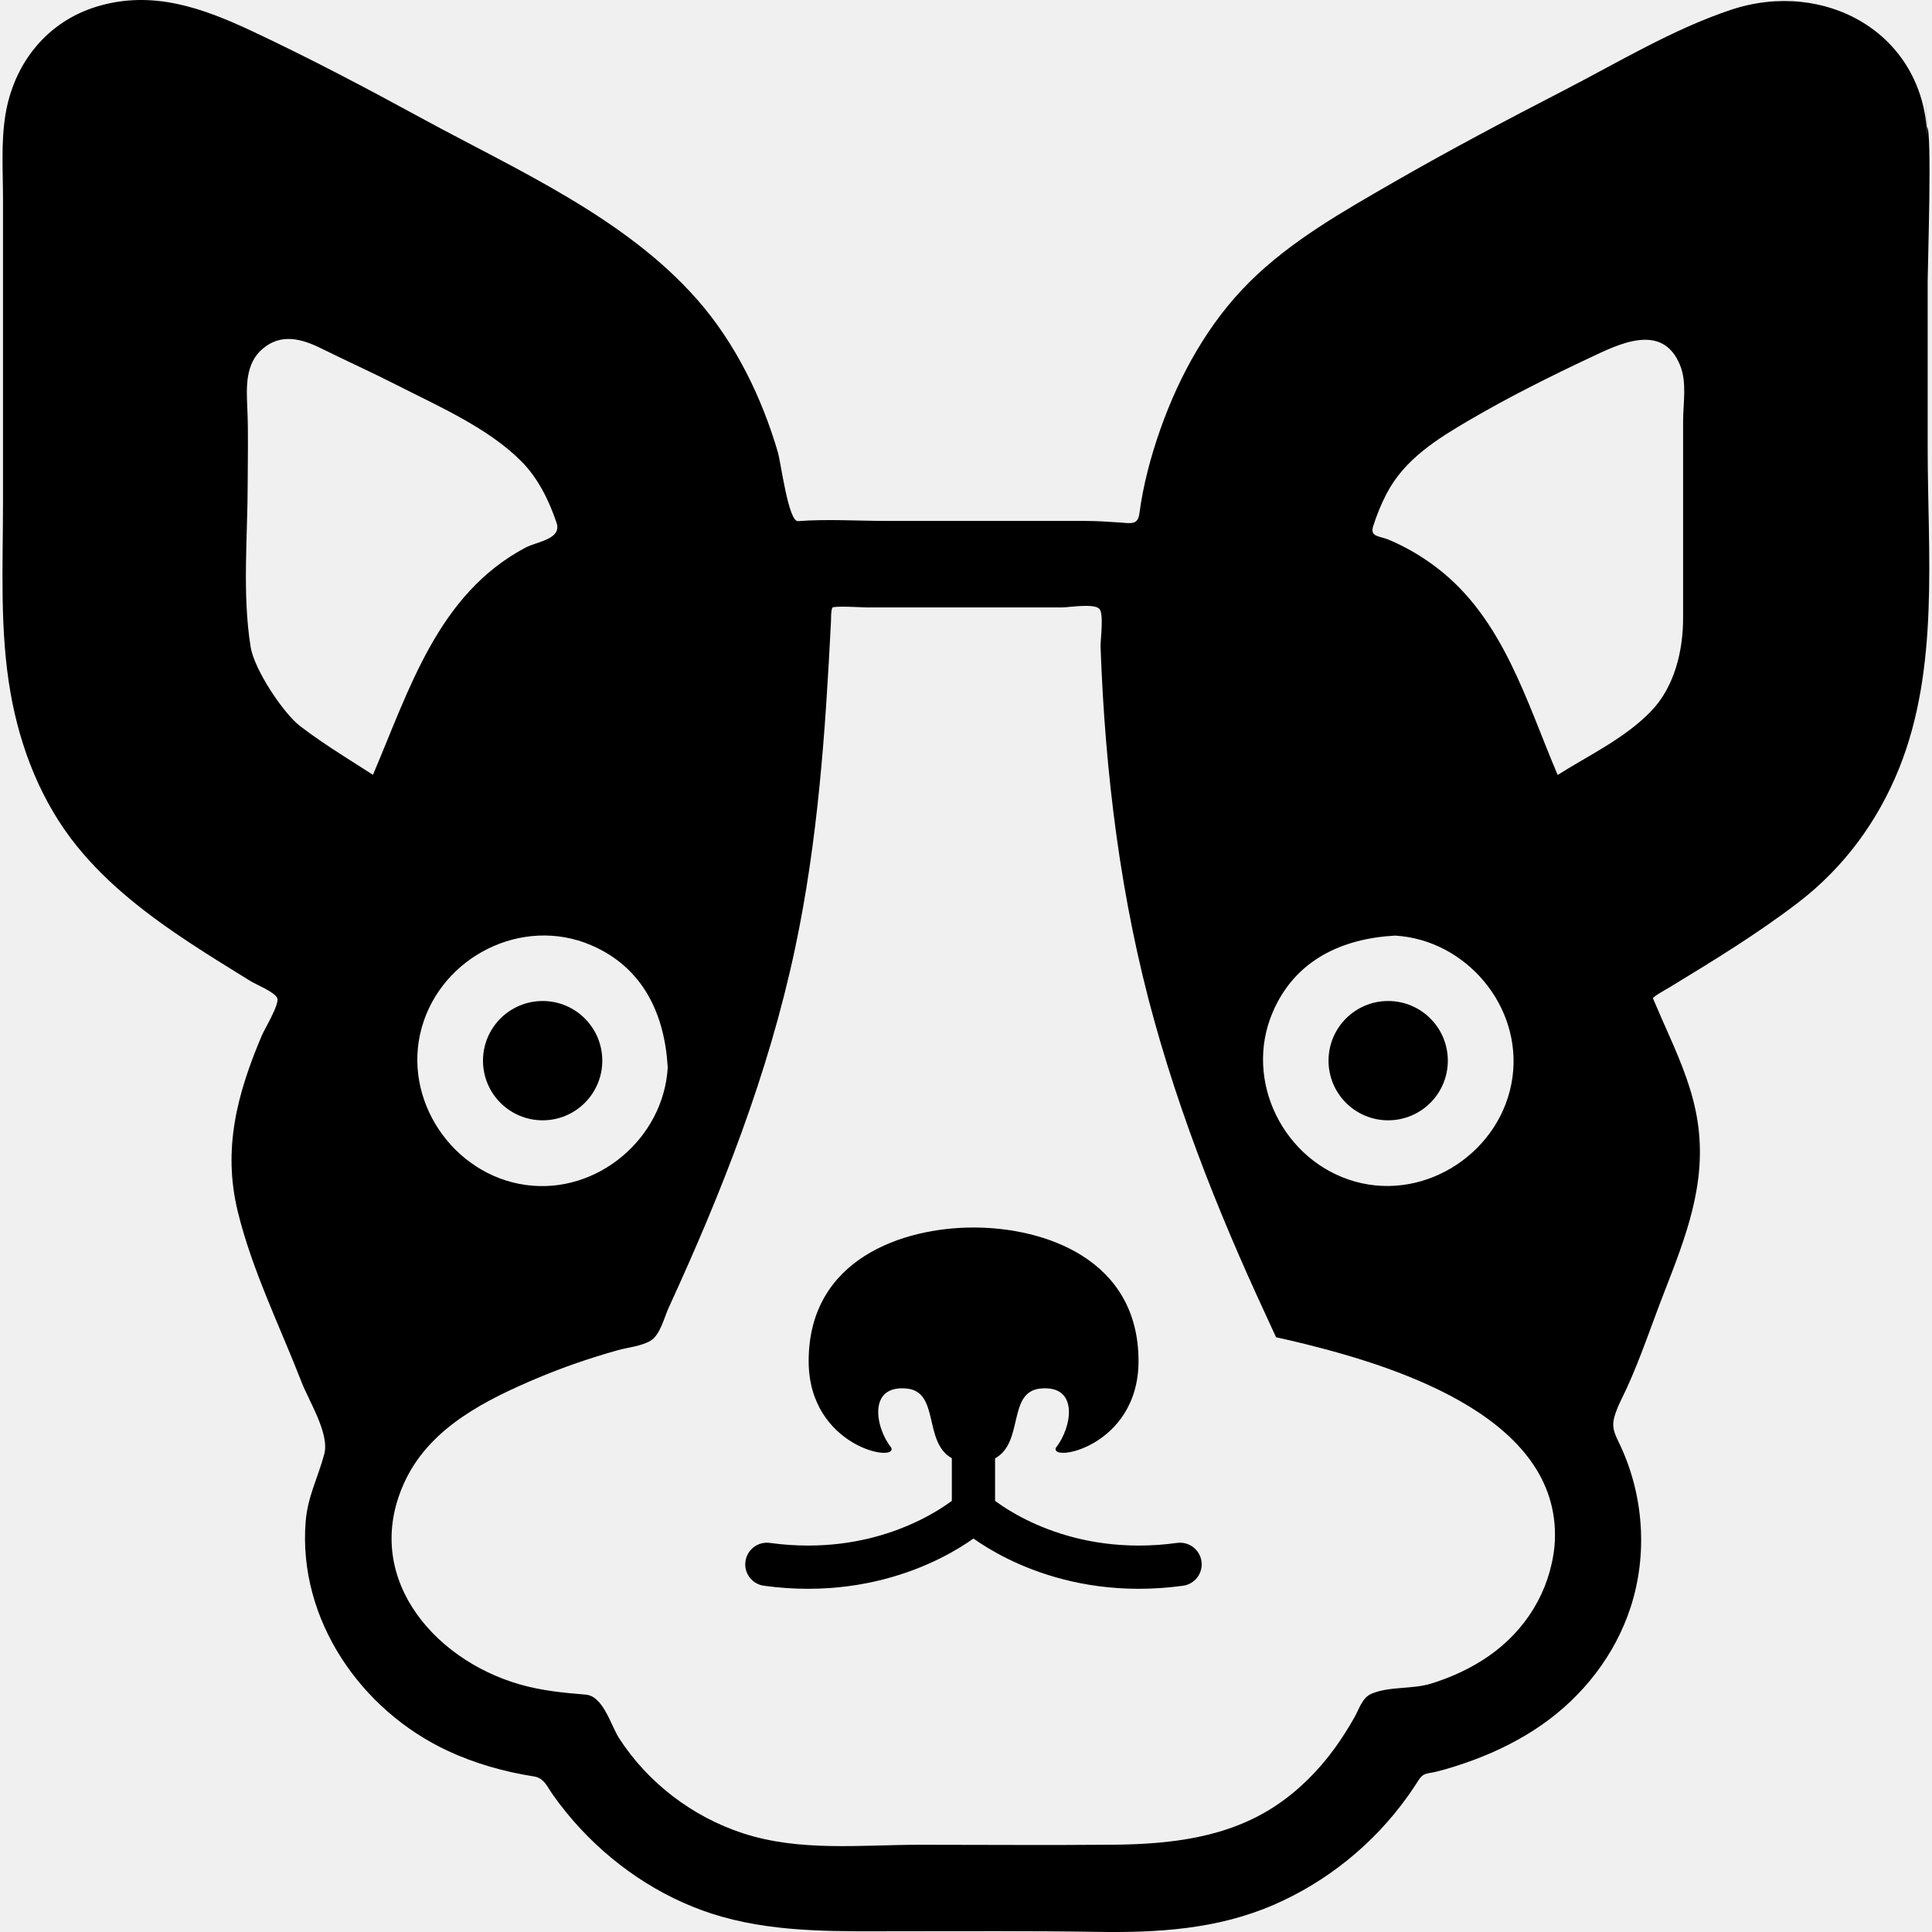
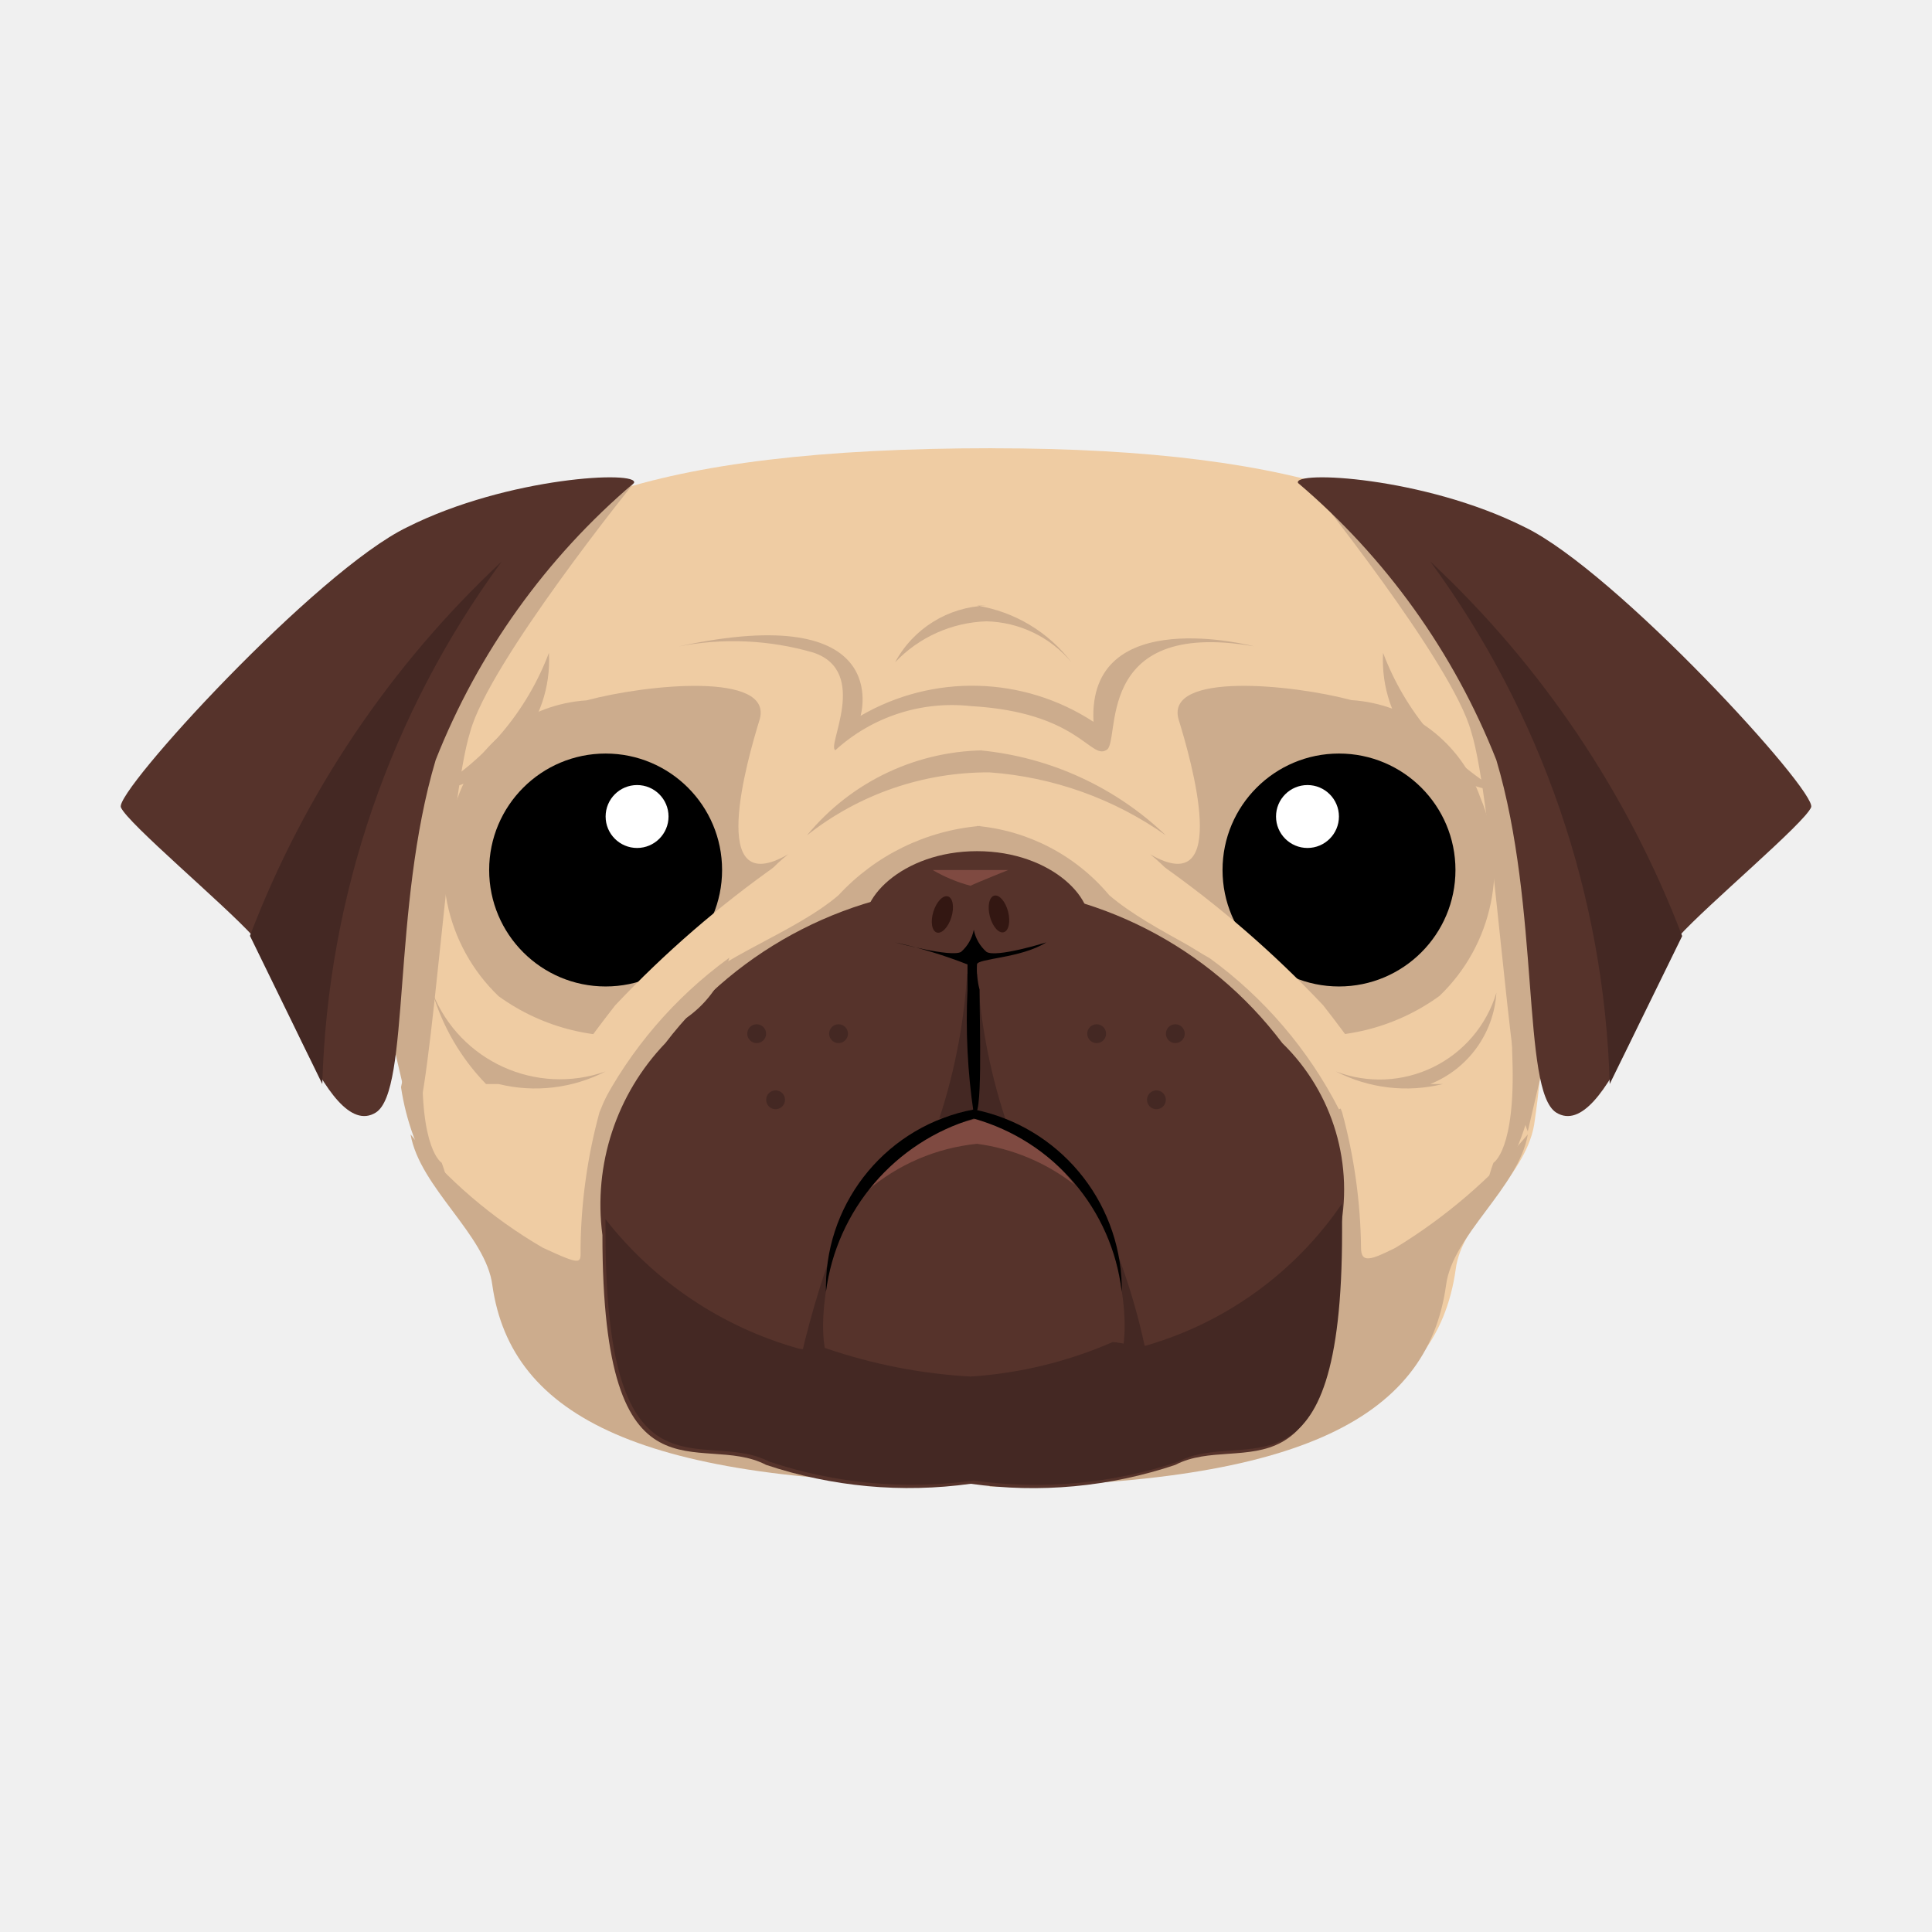
- <svg xmlns="http://www.w3.org/2000/svg" height="800px" width="800px" version="1.1" id="_x32_" viewBox="0 0 512 512" xml:space="preserve">
-   <style type="text/css">
- 	.st0{fill:#000000;}
- </style>
-   <g>
-     <path class="st0" d="M84.912,429.181l0.017,0.044c-0.004-0.009-0.004-0.018-0.004-0.018   C84.92,429.198,84.915,429.189,84.912,429.181z" />
-     <path class="st0" d="M434.209,398.487l0.018,0.06c0-0.009-0.009-0.026-0.009-0.034c-0.009-0.026-0.009-0.053-0.009-0.078V398.487z" />
-     <path class="st0" d="M311.954,408.886c-3.561,0.487-6.95,0.704-10.164,0.704c-12.841,0-22.901-3.422-29.764-6.82   c-3.428-1.694-6.047-3.388-7.768-4.622c-0.208-0.157-0.365-0.27-0.552-0.408v-11.268c7.706-4.205,3.223-17.61,11.998-18.488   c10.404-1.042,8.319,10.399,4.166,15.603c-2.086,4.17,21.85,0,21.85-22.893c0-27.062-24.974-35.394-43.717-35.394   c-18.731,0-43.7,8.332-43.7,35.394c0,22.893,23.93,27.063,21.849,22.893c-4.17-5.204-6.246-16.646,4.162-15.603   c8.757,0.877,4.309,14.222,11.932,18.462v11.294c-1.915,1.424-5.269,3.657-9.96,5.812c-6.79,3.119-16.268,6.038-28.122,6.038   c-3.21,0-6.603-0.217-10.165-0.704c-3.137-0.425-6.026,1.772-6.451,4.909c-0.43,3.136,1.768,6.02,4.904,6.446   c4.078,0.556,7.988,0.808,11.711,0.808c14.904,0,26.75-3.996,34.855-8.01c3.836-1.903,6.816-3.796,8.958-5.308   c2.146,1.512,5.125,3.406,8.962,5.308c8.105,4.014,19.947,8.01,34.851,8.01c3.718,0,7.628-0.252,11.711-0.808   c3.145-0.426,5.334-3.31,4.908-6.446C317.984,410.658,315.091,408.469,311.954,408.886z" />
-     <path class="st0" d="M127.999,281.089c0,8.731,7.072,15.804,15.816,15.804c8.718,0,15.799-7.072,15.799-15.804   c0-8.732-7.08-15.812-15.799-15.812C135.07,265.277,127.999,272.357,127.999,281.089z" />
-     <path class="st0" d="M510.853,74.363c0-3.31,1.216-40.146-0.182-40.737c0,0.017,0,0.034,0,0.051c0.078,0.296,0.078,1.773,0.06,2.12   c0-0.277-0.018-1.094-0.06-2.12c-0.009-0.034-0.009-0.078-0.027-0.078c0.009,0,0.018,0.018,0.027,0.027   c-0.174-4.709-0.6-13.78,0.052,2.233C509.619,8.57,483.477-5.643,458.717,2.602c-15.352,5.117-29.929,13.952-44.282,21.355   c-15.222,7.854-30.382,15.864-45.229,24.412c-13.301,7.671-27.08,15.447-38.052,26.341c-10.878,10.799-18.575,24.683-23.649,39.052   c-2.545,7.237-4.552,14.734-5.56,22.354c-0.4,3.05-2.259,2.563-5.03,2.363c-3.158-0.217-6.199-0.425-9.374-0.425   c-17.48,0-34.964,0-52.444,0c-7.81,0-15.834-0.539-23.618,0.052c-2.541,0.191-4.522-15.499-5.36-18.348   c-4.284-14.543-11.194-28.748-21.225-40.216c-19.135-21.876-47.857-34.438-72.921-48.087C97.135,23.366,82.188,15.476,66.889,8.292   C53.748,2.124,40.539-2.654,25.956,1.654C12.464,5.634,3.646,16.78,1.427,30.481c-1.182,7.324-0.63,14.942-0.63,22.327   c0,9.018,0,18.036,0,27.062c0,17.741,0,35.481,0,53.222c0,16.855-0.934,34.022,2.024,50.702   c2.602,14.63,8.153,28.808,17.545,40.433c8.283,10.26,18.879,18.331,29.816,25.559c5.335,3.518,10.786,6.864,16.225,10.226   c1.507,0.93,6.398,2.876,7.076,4.509c0.647,1.538-3.41,8.279-4.066,9.826c-6.538,15.412-10.483,30.077-6.39,46.792   c3.796,15.526,11.155,30.355,16.924,45.22c1.916,4.935,7.41,13.57,5.991,18.948c-1.664,6.291-4.427,11.295-4.948,18.01   c-2.015,25.899,14.644,49.964,37.692,60.684c7.202,3.354,14.987,5.552,22.824,6.776c2.667,0.417,3.47,2.659,4.848,4.632   c2.319,3.309,4.878,6.454,7.641,9.409c10.126,10.816,23.105,19.138,37.406,23.162c15.394,4.326,31.55,3.814,47.387,3.814   c17.206,0,34.417-0.113,51.619,0.166c16.229,0.269,32.058-0.626,47.14-7.159c14.126-6.134,26.463-16.117,35.428-28.644   c1.026-1.424,2.007-2.884,2.937-4.37c1.312-2.084,2.398-1.694,4.709-2.268c3.414-0.851,6.776-1.946,10.069-3.171   c6.298-2.354,12.363-5.394,17.889-9.244c10.92-7.602,19.452-18.513,23.57-31.232c4.492-13.874,3.458-29.416-2.685-42.64   c-1.311-2.84-2.536-4.63-1.616-7.819c0.764-2.711,2.18-5.161,3.336-7.706c3.666-8.062,6.49-16.602,9.695-24.847   c5.856-15.09,11.529-29.216,8.984-45.749c-1.207-7.837-4.188-15.152-7.376-22.363c-1.502-3.38-2.98-6.768-4.439-10.174   c-0.156-0.374,3.996-2.675,4.326-2.875c11.607-7.063,23.378-14.248,34.169-22.519c12.128-9.296,21.103-21.519,26.785-35.68   c10.642-26.594,7.524-56.696,7.524-84.732C510.853,103.971,510.853,89.166,510.853,74.363z M337.279,268.248   c5.986-13.961,18.54-19.539,32.415-20.303c18.8,1.086,33.744,18.714,31.119,37.601c-2.693,19.434-22.71,32.918-41.692,27.583   C340.207,307.83,329.487,286.423,337.279,268.248z M176.954,282.914c-1.09,18.792-18.718,33.735-37.6,31.119   c-19.435-2.702-32.918-22.718-27.593-41.701c5.3-18.914,26.715-29.643,44.89-21.85C170.608,256.468,176.185,269.03,176.954,282.914   z M91.658,200.77c-0.018-0.009-0.036-0.027-0.053-0.035C91.953,200.961,92.148,201.092,91.658,200.77z M98.834,205.332   c-2.672-1.686-5.334-3.389-7.992-5.1c-3.914-2.519-7.767-5.064-11.447-7.914c-4.196-3.258-11.984-14.709-12.98-20.912   c-2.254-14.066-0.773-29.208-0.773-43.422c0-6.568,0.196-13.162-0.095-19.73c-0.252-5.63-0.621-11.963,4.17-15.924   c4.87-4.04,10.266-2.545,15.404,0c6.62,3.276,13.353,6.308,19.934,9.661c11.033,5.638,24.356,11.408,33.183,20.338   c4.383,4.43,7.254,10.313,9.24,16.16c1.503,4.448-5.117,4.978-8.301,6.681C116.022,157.496,108.482,182.752,98.834,205.332z    M411.951,409.85c0,0.018-0.009,0.044-0.018,0.078c0.009-0.009,0.009-0.017,0.009-0.017c-0.009,0.035-0.009,0.121-0.026,0.243   c-0.018,0.182-0.027,0.278,0.035-0.27c-1.938,18.627-0.287,2.624-0.035,0.27c0-0.07,0.017-0.157,0.017-0.226   c-1.233,11.833-7.636,22.146-17.358,28.913c-4.657,3.241-9.87,5.639-15.273,7.316c-5.091,1.572-10.999,0.677-15.829,2.693   c-2.477,1.034-3.284,4.075-4.518,6.238c-1.633,2.893-3.406,5.708-5.37,8.392c-4.257,5.83-9.409,10.991-15.429,15.005   c-12.823,8.557-28.01,10.234-43.057,10.382c-17.098,0.156-34.199,0.017-51.293,0.017c-15.633,0-31.858,1.903-46.984-3.067   c-13.366-4.388-25.151-13.371-32.778-25.212c-2.18-3.38-4.157-11.138-8.827-11.512c-5.925-0.486-11.664-1.042-17.41-2.693   c-23.653-6.776-42.393-29.556-30.212-54.446c6.746-13.779,21.185-20.99,34.829-26.75c6.911-2.92,14.027-5.334,21.242-7.368   c2.75-0.773,6.281-1.068,8.762-2.545c2.523-1.502,3.614-6.203,4.747-8.67c14.161-30.807,26.468-62.022,33.527-95.287   c6.082-28.652,8.036-57.427,9.513-86.583c0.057-1.138-0.056-2.606,0.352-3.692c0.222-0.582,8.232-0.087,8.961-0.087   c9.057,0,18.11,0,27.166,0c8.236,0,16.472,0,24.713,0c2.015,0,8.392-1.129,9.908,0.357c1.294,1.26,0.283,8.331,0.343,10.043   c1.204,33.595,5.304,67.131,14.361,99.562c4.326,15.507,9.635,30.729,15.611,45.68c2.885,7.211,5.926,14.361,9.088,21.468   c1.599,3.589,3.241,7.168,4.891,10.739c0.86,1.858,1.712,3.718,2.563,5.568c2.572,0.556,5.143,1.147,7.706,1.79   C371.274,362.494,414.817,376.35,411.951,409.85z M446.05,166.28c0-0.208-0.009-0.434-0.009-0.66c0-0.009,0-0.009,0-0.018   C446.041,165.854,446.05,166.088,446.05,166.28z M446.041,111.572c0,6.238,0,12.484,0,18.731c0,11.103-0.017,22.206,0,33.309   c0.026,8.792-2.259,18.462-8.566,24.942c-6.985,7.185-16.298,11.52-24.673,16.812c-8.323-19.504-14.405-41.415-31.954-54.856   c-3.945-3.023-8.245-5.56-12.823-7.488c-2.346-0.991-5.039-0.669-4.136-3.528c0.93-2.936,2.085-5.804,3.51-8.549   c4.795-9.278,13.474-14.63,22.223-19.738c10.304-6.021,20.99-11.346,31.78-16.438c7.697-3.631,19.113-9.374,23.787,1.903   C447.119,101.312,446.041,106.716,446.041,111.572z" />
-     <path class="st0" d="M367.869,296.892c8.74,0,15.82-7.072,15.82-15.804c0-8.732-7.08-15.812-15.82-15.812   c-8.723,0-15.794,7.08-15.794,15.812C352.074,289.82,359.146,296.892,367.869,296.892z" />
-   </g>
+ <svg xmlns="http://www.w3.org/2000/svg" width="800px" height="800px" viewBox="0 0 32 32">
+   <path d="M25.514,12.846c-.052-.938.209-1.825-.209-2.554-1.043-1.825-3.649-2.867-8.863-2.867V7.372h0v.052c-5.735,0-8.185,1.043-9.227,2.867a5.6,5.6,0,0,0-.469,2.554,9.546,9.546,0,0,0-.261,2.45c.156,1.147.261,2.294.417,3.336.156.886,1.408,1.564,1.564,2.4.313,2.242,2.294,3.284,8.028,3.284v.261h-.1v-.261c5.213,0,7.4-1.043,7.716-3.284.1-.834,1.147-1.512,1.3-2.4.156-1.043.209-2.19.365-3.336A11.774,11.774,0,0,0,25.514,12.846Z" style="fill:#efcca3" />
+   <path d="M16.182,13.68a3.241,3.241,0,0,1,2.19,1.147c.73.626,1.929,1.043,2.45,1.616a4.715,4.715,0,0,1,1.408,1.981,8.9,8.9,0,0,1,.313,2.242c0,.261.156.209.573,0a9.02,9.02,0,0,0,2.19-1.877c-.156.886-1.251,1.668-1.355,2.5-.313,2.242-2.5,3.336-7.872,3.336h.313" style="fill:#ccac8d" />
+   <path d="M19.519,11.908c.209.678.886,3.024-.469,2.242a2.557,2.557,0,0,1,.938,1.564,1.831,1.831,0,0,0,1.3,1.408,3.479,3.479,0,0,0,2.554-.626,2.956,2.956,0,0,0,.678-3.284,2.43,2.43,0,0,0-2.137-1.616C21.4,11.334,19.31,11.126,19.519,11.908Z" style="fill:#ccac8d" />
+   <circle cx="22.178" cy="14.41" r="1.929" />
+   <circle cx="21.656" cy="13.524" r="0.521" style="fill:#fff" />
+   <path d="M19.206,14.306a17.68,17.68,0,0,1,2.711,2.346c.938,1.2.938,1.408.938,1.408l-.678.313a7.1,7.1,0,0,0-2.137-2.5c-1.2-.678-1.355-1.251-1.355-1.251Z" style="fill:#efcca3" />
+   <path d="M16.235,13.68a3.605,3.605,0,0,0-2.346,1.147c-.73.626-2.033,1.043-2.5,1.616a4.806,4.806,0,0,0-1.46,1.981,8.9,8.9,0,0,0-.313,2.242c0,.261.052.313-.626,0A7.972,7.972,0,0,1,6.8,18.789c.156.886,1.251,1.668,1.355,2.5.313,2.19,2.5,3.284,7.872,3.284h.365" style="fill:#ccac8d" />
+   <path d="M21.239,17.277a6.552,6.552,0,0,0-5.109-2.607h0a6.638,6.638,0,0,0-5.109,2.607,3.861,3.861,0,0,0-1.043,3.18c0,4.64,1.616,3.232,2.711,3.806a7.466,7.466,0,0,0,3.389.313h0a7.4,7.4,0,0,0,3.389-.313c1.095-.573,2.711.834,2.711-3.806A3.386,3.386,0,0,0,21.239,17.277Z" style="fill:#56332b" />
+   <path d="M16.026,15.974a9.549,9.549,0,0,1-.469,2.554l.573-.156Z" style="fill:#442823" />
+   <path d="M16.182,15.974a9.549,9.549,0,0,0,.469,2.554l-.573-.156Z" style="fill:#442823" />
+   <path d="M14.358,15.453c-.209-.521.573-1.355,1.825-1.355s2.033.834,1.825,1.355-1.043.678-1.825.678C15.348,16.13,14.566,15.974,14.358,15.453Z" style="fill:#56332b" />
+   <path d="M16.182,15.974c0-.1.73-.1,1.147-.365,0,0-.834.261-.991.156a.656.656,0,0,1-.209-.365.656.656,0,0,1-.209.365c-.156.1-1.095-.156-1.095-.156a8.058,8.058,0,0,1,1.2.365v.417a10.492,10.492,0,0,0,.1,2.033c.156.209.1-1.46.1-2.033A1.3,1.3,0,0,1,16.182,15.974Z" />
+   <path d="M16.182,18.945a3.35,3.35,0,0,1,1.616.678,3.121,3.121,0,0,0-1.616-1.095,3.036,3.036,0,0,0-1.825,1.2A3.312,3.312,0,0,1,16.182,18.945Z" style="fill:#7f4a41" />
+   <path d="M16.078,22.8a8.9,8.9,0,0,1-2.4-.469c-.156-.052-.313.052-.469,0a6.172,6.172,0,0,1-3.18-2.137v.209c0,4.64,1.616,3.232,2.711,3.806a7.466,7.466,0,0,0,3.389.313h0a7.4,7.4,0,0,0,3.389-.313c1.095-.573,2.711.834,2.711-3.806v-.469A5.914,5.914,0,0,1,19,22.282c-.156.052-.417-.052-.573-.052A7.045,7.045,0,0,1,16.078,22.8Z" style="fill:#442823" />
+   <path d="M13.941,20.3s-.573,1.668-.156,2.4l-.521-.209A15.433,15.433,0,0,1,13.941,20.3Z" style="fill:#442823" />
+   <path d="M18.32,20.3s.573,1.668.156,2.4L19,22.491A10.629,10.629,0,0,0,18.32,20.3Z" style="fill:#442823" />
+   <path d="M12.585,11.908c-.209.678-.886,3.024.469,2.242a2.557,2.557,0,0,0-.938,1.564,1.831,1.831,0,0,1-1.3,1.408A3.479,3.479,0,0,1,8.258,16.5a2.956,2.956,0,0,1-.678-3.284,2.43,2.43,0,0,1,2.137-1.616C10.709,11.334,12.794,11.126,12.585,11.908Z" style="fill:#ccac8d" />
+   <path d="M16.13,18.528a3.393,3.393,0,0,1,2.45,2.867v-.1a3.051,3.051,0,0,0-2.45-2.919,3,3,0,0,0-2.45,2.919v.1A3.463,3.463,0,0,1,16.13,18.528Z" />
+   <ellipse cx="16.546" cy="15.138" rx="0.156" ry="0.313" transform="translate(-3.256 4.611) rotate(-14.46)" style="fill:#331712" />
+   <ellipse cx="15.609" cy="15.146" rx="0.313" ry="0.156" transform="translate(-3.482 25.567) rotate(-72.765)" style="fill:#331712" />
+   <circle cx="10.031" cy="14.41" r="1.929" />
+   <circle cx="10.552" cy="13.524" r="0.521" style="fill:#fff" />
+   <path d="M16.7,14.41s-.521.209-.626.261a2.492,2.492,0,0,1-.626-.261H16.7Z" style="fill:#7f4a41" />
+   <path d="M12.9,14.306a17.68,17.68,0,0,0-2.711,2.346c-.938,1.2-.938,1.408-.938,1.408l.678.313a7.1,7.1,0,0,1,2.137-2.5c1.2-.678,1.355-1.251,1.355-1.251Z" style="fill:#efcca3" />
+   <path d="M9.092,10.813a4.519,4.519,0,0,1-1.929,2.294A2.19,2.19,0,0,0,9.092,10.813Z" style="fill:#ccac8d" />
+   <path d="M22.908,10.813a4.519,4.519,0,0,0,1.929,2.294A2.19,2.19,0,0,1,22.908,10.813Z" style="fill:#ccac8d" />
+   <path d="M19.31,13.836a5.16,5.16,0,0,0-3.076-1.408h.156a3.852,3.852,0,0,0-3.024,1.408,4.832,4.832,0,0,1,3.024-1.043h0A5.785,5.785,0,0,1,19.31,13.836Z" style="fill:#ccac8d" />
+   <path d="M17.746,10.969a2.455,2.455,0,0,0-1.564-.938h.156a1.786,1.786,0,0,0-1.512.938,2.187,2.187,0,0,1,1.512-.678h0A1.894,1.894,0,0,1,17.746,10.969Z" style="fill:#ccac8d" />
+   <path d="M10.031,17.746a2.545,2.545,0,0,1-1.773.209H8.05a3.68,3.68,0,0,1-.886-1.512A2.27,2.27,0,0,0,10.031,17.746Z" style="fill:#ccac8d" />
+   <path d="M22.126,17.746a2.545,2.545,0,0,0,1.773.209H23.69a1.749,1.749,0,0,0,1.095-1.512A2.02,2.02,0,0,1,22.126,17.746Z" style="fill:#ccac8d" />
+   <path d="M11.23,10.709a4.75,4.75,0,0,1,2.242.1c.938.313.209,1.564.365,1.616a2.865,2.865,0,0,1,2.242-.73c1.773.1,1.981.886,2.242.73.261-.1-.261-2.19,2.45-1.72,0,0-2.763-.73-2.659,1.251a3.675,3.675,0,0,0-3.858-.1S14.827,9.927,11.23,10.709Z" style="fill:#ccac8d" />
+   <path d="M10.5,8s-2.4,2.972-2.711,4.118c-.365,1.147-.626,5.943-.938,6.621L5.756,14.045l2.033-4.9Z" style="fill:#ccac8d" />
+   <path d="M21.656,8s2.4,2.972,2.711,4.118c.365,1.147.626,5.943.938,6.621L26.4,14.045l-2.033-4.9Z" style="fill:#ccac8d" />
+   <path d="M21.5,8a11.617,11.617,0,0,1,3.284,4.588c.73,2.45.417,5.474.991,5.839.834.521,1.72-2.607,2.033-2.919.469-.521,2.085-1.877,2.19-2.137s-3.232-3.91-4.744-4.64C23.585,7.893,21.4,7.789,21.5,8Z" style="fill:#56332b" />
+   <path d="M23.69,9.3a15.379,15.379,0,0,1,2.972,8.654l1.2-2.45A16.564,16.564,0,0,0,23.69,9.3Z" style="fill:#442823" />
+   <path d="M10.5,8a11.617,11.617,0,0,0-3.284,4.588c-.73,2.45-.417,5.474-.991,5.839-.834.521-1.72-2.607-2.033-2.919-.469-.521-2.085-1.877-2.19-2.137s3.232-3.91,4.744-4.64C8.415,7.893,10.6,7.789,10.5,8Z" style="fill:#56332b" />
+   <path d="M8.31,9.3a15.379,15.379,0,0,0-2.972,8.654L4.14,15.5A16.564,16.564,0,0,1,8.31,9.3Z" style="fill:#442823" />
+   <path d="M6.642,18.007a4.118,4.118,0,0,0,.573,1.564c.365.365.1-.313.1-.313s-.365-.209-.313-1.72S6.642,18.007,6.642,18.007Z" style="fill:#ccac8d" />
+   <path d="M25.41,18.007a4.118,4.118,0,0,1-.573,1.564c-.365.365-.1-.313-.1-.313s.365-.209.313-1.72C24.993,16.078,25.41,18.007,25.41,18.007Z" style="fill:#ccac8d" />
+   <circle cx="13.889" cy="17.121" r="0.156" style="fill:#442823" />
+   <circle cx="12.846" cy="18.216" r="0.156" style="fill:#442823" />
+   <circle cx="12.533" cy="17.121" r="0.156" style="fill:#442823" />
+   <circle cx="18.164" cy="17.121" r="0.156" style="fill:#442823" />
+   <circle cx="19.154" cy="18.216" r="0.156" style="fill:#442823" />
+   <circle cx="19.467" cy="17.121" r="0.156" style="fill:#442823" />
</svg>
